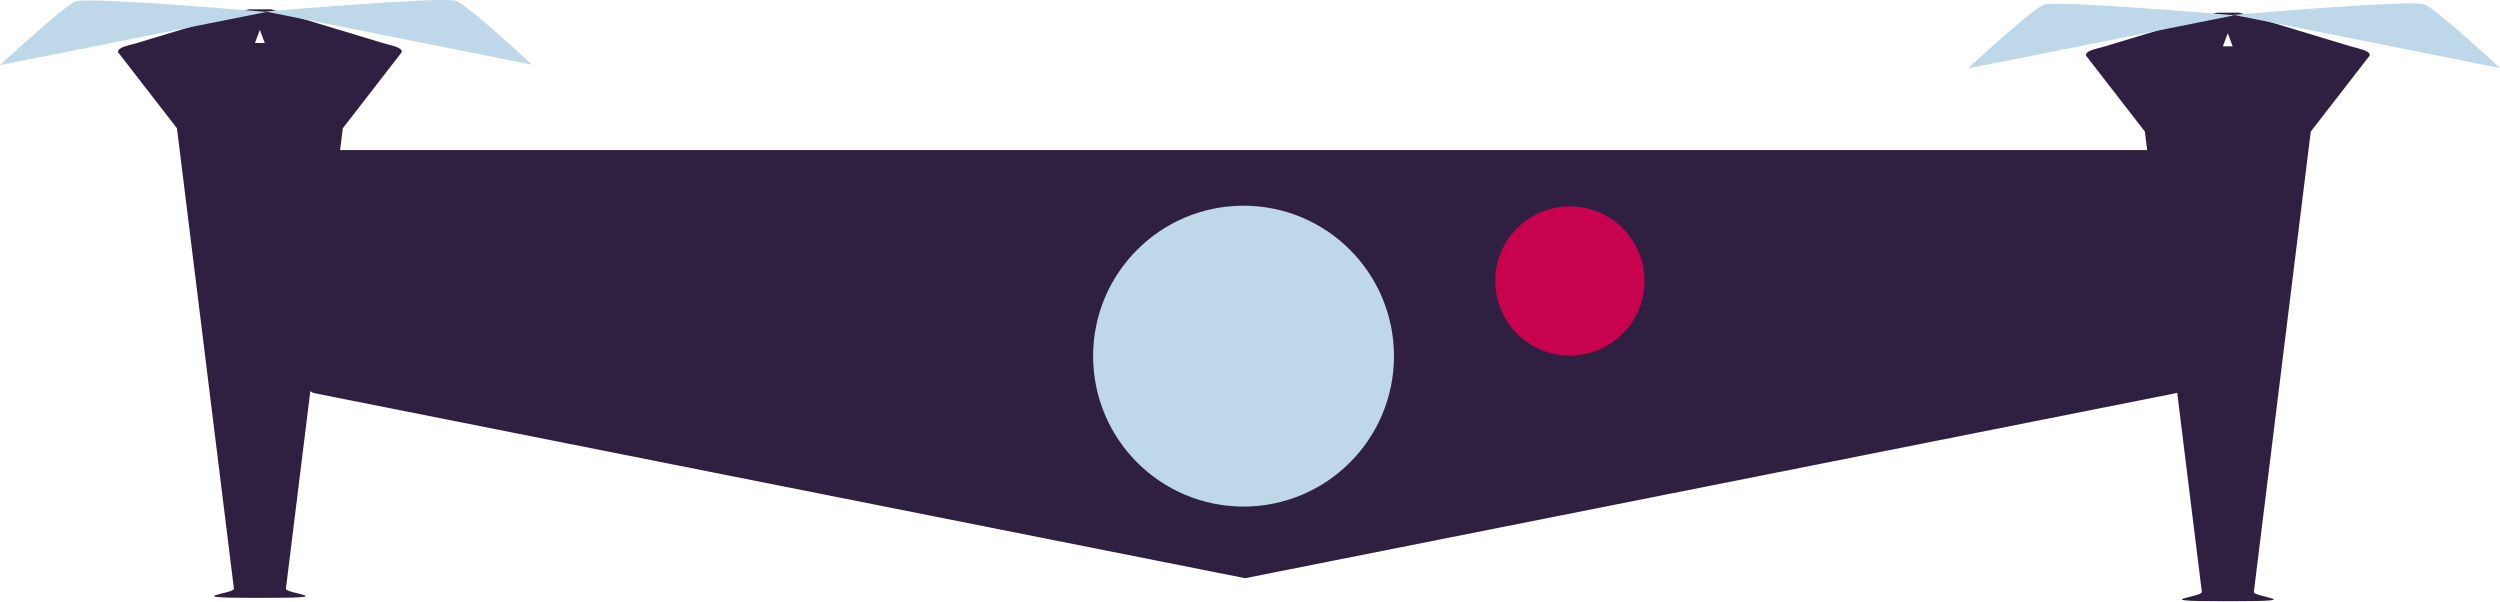
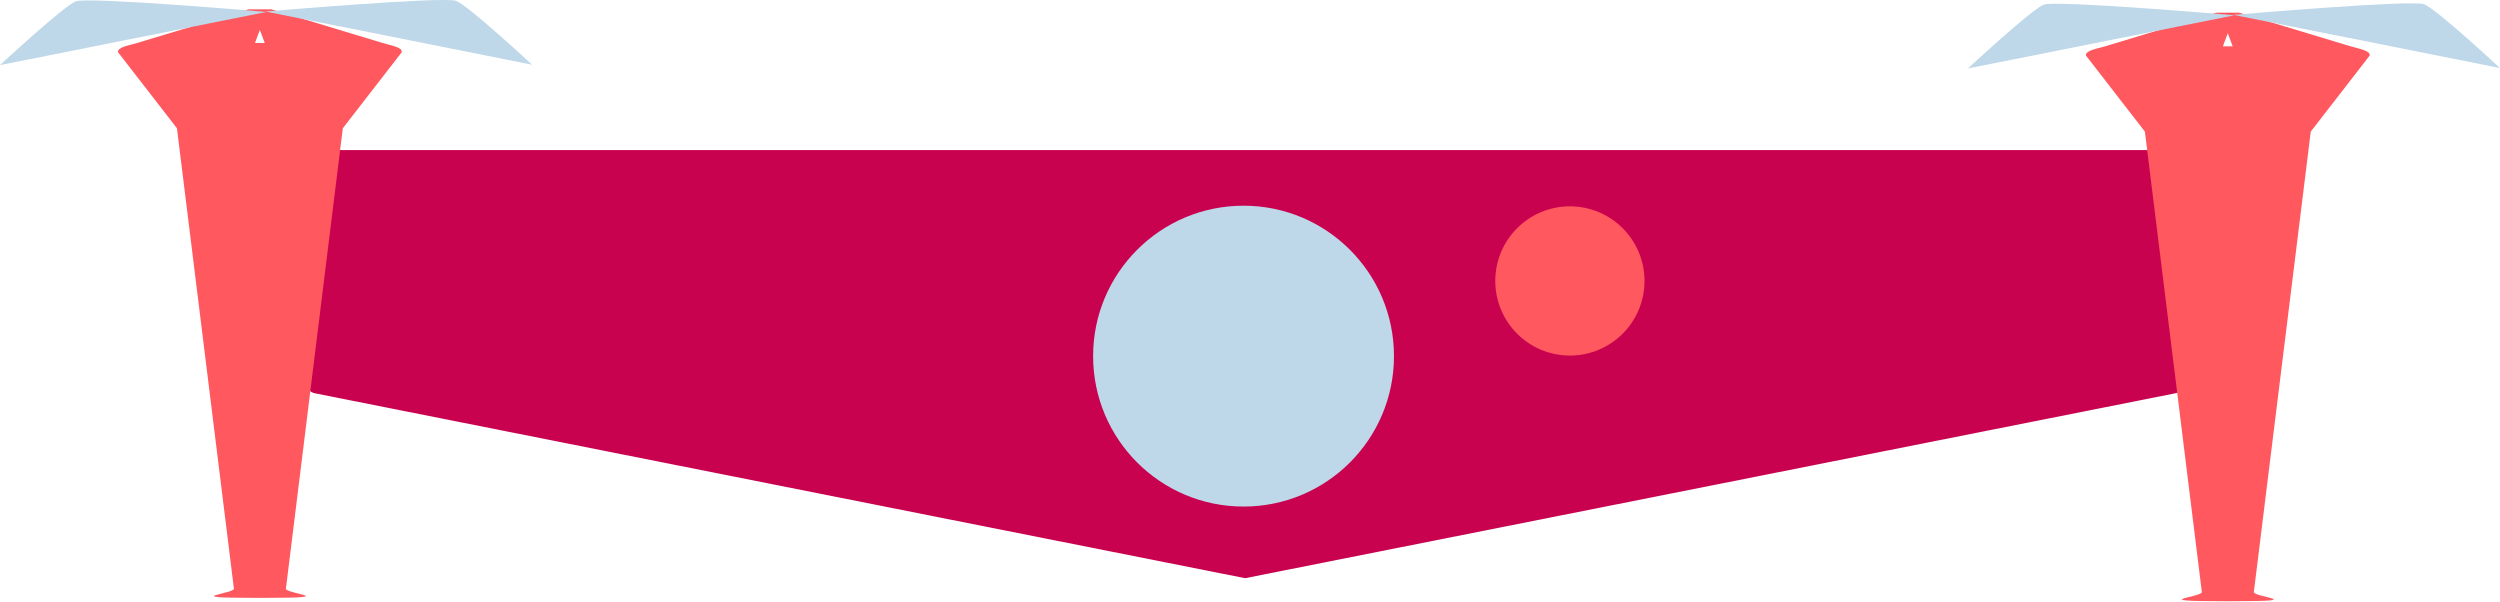
<svg xmlns="http://www.w3.org/2000/svg" width="35.514mm" height="8.54mm" viewBox="0 0 35.514 8.54" version="1.1" id="svg1">
  <defs id="defs1">
    </defs>
  <g id="layer1" transform="translate(-1.709701,-3.737943)">
-     <circle style="fill:#093a54;stroke:none;stroke-width:1.888;stroke-linecap:square;stroke-linejoin:round" id="path4" cx="19.375" cy="8.797" r="2.64" />
-     <path id="rect3" style="fill:#2f2041;stroke-width:4.832;stroke-linecap:square;stroke-linejoin:round" d="m 53.676,48.211 c -0.141,10e-7 -0.256,0.114 -0.256,0.256 v 8.641 c 0,0.141 0.117,0.226 0.256,0.254 l 34.99,6.955 34.99,-6.955 c 0.139,-0.028 0.254,-0.113 0.254,-0.254 v -8.641 c 0,-0.141 -0.113,-0.256 -0.254,-0.256 H 88.666 Z" transform="matrix(0.3776007,0,0,0.3776007,-14.08343,-12.33466)" />
+     <circle style="fill:#2f2041;stroke:none;stroke-width:1.888;stroke-linecap:square;stroke-linejoin:round" id="path4" cx="19.375" cy="8.797" r="2.64" />
+     <path id="rect3" style="fill:#c8024f;stroke-width:4.832;stroke-linecap:square;stroke-linejoin:round" d="m 53.676,48.211 c -0.141,10e-7 -0.256,0.114 -0.256,0.256 v 8.641 c 0,0.141 0.117,0.226 0.256,0.254 l 34.99,6.955 34.99,-6.955 c 0.139,-0.028 0.254,-0.113 0.254,-0.254 v -8.641 c 0,-0.141 -0.113,-0.256 -0.254,-0.256 H 88.666 Z" transform="matrix(0.3776007,0,0,0.3776007,-14.08343,-12.33466)" />
    <circle style="fill:#bed7e9;stroke:none;stroke-width:0.735;stroke-linecap:square;stroke-linejoin:round" id="path3" cx="19.375" cy="8.797" r="2.137" />
-     <circle style="fill:#c8024f;stroke:none;stroke-width:1.888;stroke-linecap:square;stroke-linejoin:round" id="path5" cx="24.011" cy="7.729" r="1.06" />
-     <g id="g15" transform="matrix(0.3776007,0,0,0.182411,-16.78572,-2.09588)">
-       <path id="rect1" d="m 46.555,32.707 -4.195,2.623 c -0.336,0.21 -0.739,0.321 -0.717,0.717 l 2.217,5.924 2.143,35.855 c 0.024,0.396 -2.107,0.715 0.717,0.715 h 0.26 0.262 c 2.824,0 0.693,-0.319 0.717,-0.715 l 2.141,-35.855 2.217,-5.924 c 0.023,-0.396 -0.381,-0.507 -0.717,-0.717 l -4.193,-2.623 h -0.426 z m 0.424,1.602 0.184,1.021 h -0.184 -0.184 z" style="fill:#2f2041;stroke:none;stroke-width:3.31;stroke-linecap:square;stroke-linejoin:round" transform="translate(11.77848)" />
+     <circle style="fill:#ff585f;stroke:none;stroke-width:1.888;stroke-linecap:square;stroke-linejoin:round" id="path5" cx="24.011" cy="7.729" r="1.06" />
+     <g id="g15" transform="matrix(0.3776007,0,0,0.182411,-16.78572,-2.09588)" style="fill:#2f2041">
+       <path id="rect1" d="m 46.555,32.707 -4.195,2.623 c -0.336,0.21 -0.739,0.321 -0.717,0.717 l 2.217,5.924 2.143,35.855 c 0.024,0.396 -2.107,0.715 0.717,0.715 h 0.26 0.262 c 2.824,0 0.693,-0.319 0.717,-0.715 l 2.141,-35.855 2.217,-5.924 c 0.023,-0.396 -0.381,-0.507 -0.717,-0.717 l -4.193,-2.623 h -0.426 z m 0.424,1.602 0.184,1.021 h -0.184 -0.184 z" style="fill:#ff585f;stroke:none;stroke-width:3.31;stroke-linecap:square;stroke-linejoin:round" transform="translate(11.77848)" />
      <path style="fill:#bed7e9;stroke:none;stroke-width:5;stroke-linecap:square;stroke-linejoin:round" d="m 59.01,32.913 c 0,0 -6.717,-1.196 -7.177,-0.828 -0.46,0.368 -2.852,4.968 -2.852,4.968 z" id="path14" />
      <path style="fill:#bed7e9;stroke:none;stroke-width:5;stroke-linecap:square;stroke-linejoin:round" d="m 58.968,32.88 c 0,0 6.717,-1.196 7.177,-0.828 0.46,0.368 2.852,4.968 2.852,4.968 z" id="path15" />
    </g>
-     <g id="g18" transform="matrix(0.3776007,0,0,0.182411,11.16997,-2.04841)">
-       <path id="path16" d="m 46.555,32.707 -4.195,2.623 c -0.336,0.21 -0.739,0.321 -0.717,0.717 l 2.217,5.924 2.143,35.855 c 0.024,0.396 -2.107,0.715 0.717,0.715 h 0.26 0.262 c 2.824,0 0.693,-0.319 0.717,-0.715 l 2.141,-35.855 2.217,-5.924 c 0.023,-0.396 -0.381,-0.507 -0.717,-0.717 l -4.193,-2.623 h -0.426 z m 0.424,1.602 0.184,1.021 h -0.184 -0.184 z" style="fill:#2f2041;stroke:none;stroke-width:3.31;stroke-linecap:square;stroke-linejoin:round" transform="translate(11.77848)" />
+     <g id="g18" transform="matrix(0.3776007,0,0,0.182411,11.16997,-2.04841)" style="fill:#2f2041">
+       <path id="path16" d="m 46.555,32.707 -4.195,2.623 c -0.336,0.21 -0.739,0.321 -0.717,0.717 l 2.217,5.924 2.143,35.855 c 0.024,0.396 -2.107,0.715 0.717,0.715 h 0.26 0.262 c 2.824,0 0.693,-0.319 0.717,-0.715 l 2.141,-35.855 2.217,-5.924 c 0.023,-0.396 -0.381,-0.507 -0.717,-0.717 l -4.193,-2.623 h -0.426 z m 0.424,1.602 0.184,1.021 h -0.184 -0.184 z" style="fill:#ff585f;stroke:none;stroke-width:3.31;stroke-linecap:square;stroke-linejoin:round" transform="translate(11.77848)" />
      <path style="fill:#bed7e9;stroke:none;stroke-width:5;stroke-linecap:square;stroke-linejoin:round" d="m 59.01,32.913 c 0,0 -6.717,-1.196 -7.177,-0.828 -0.46,0.368 -2.852,4.968 -2.852,4.968 z" id="path17" />
      <path style="fill:#bed7e9;stroke:none;stroke-width:5;stroke-linecap:square;stroke-linejoin:round" d="m 58.968,32.88 c 0,0 6.717,-1.196 7.177,-0.828 0.46,0.368 2.852,4.968 2.852,4.968 z" id="path18" />
    </g>
  </g>
</svg>
